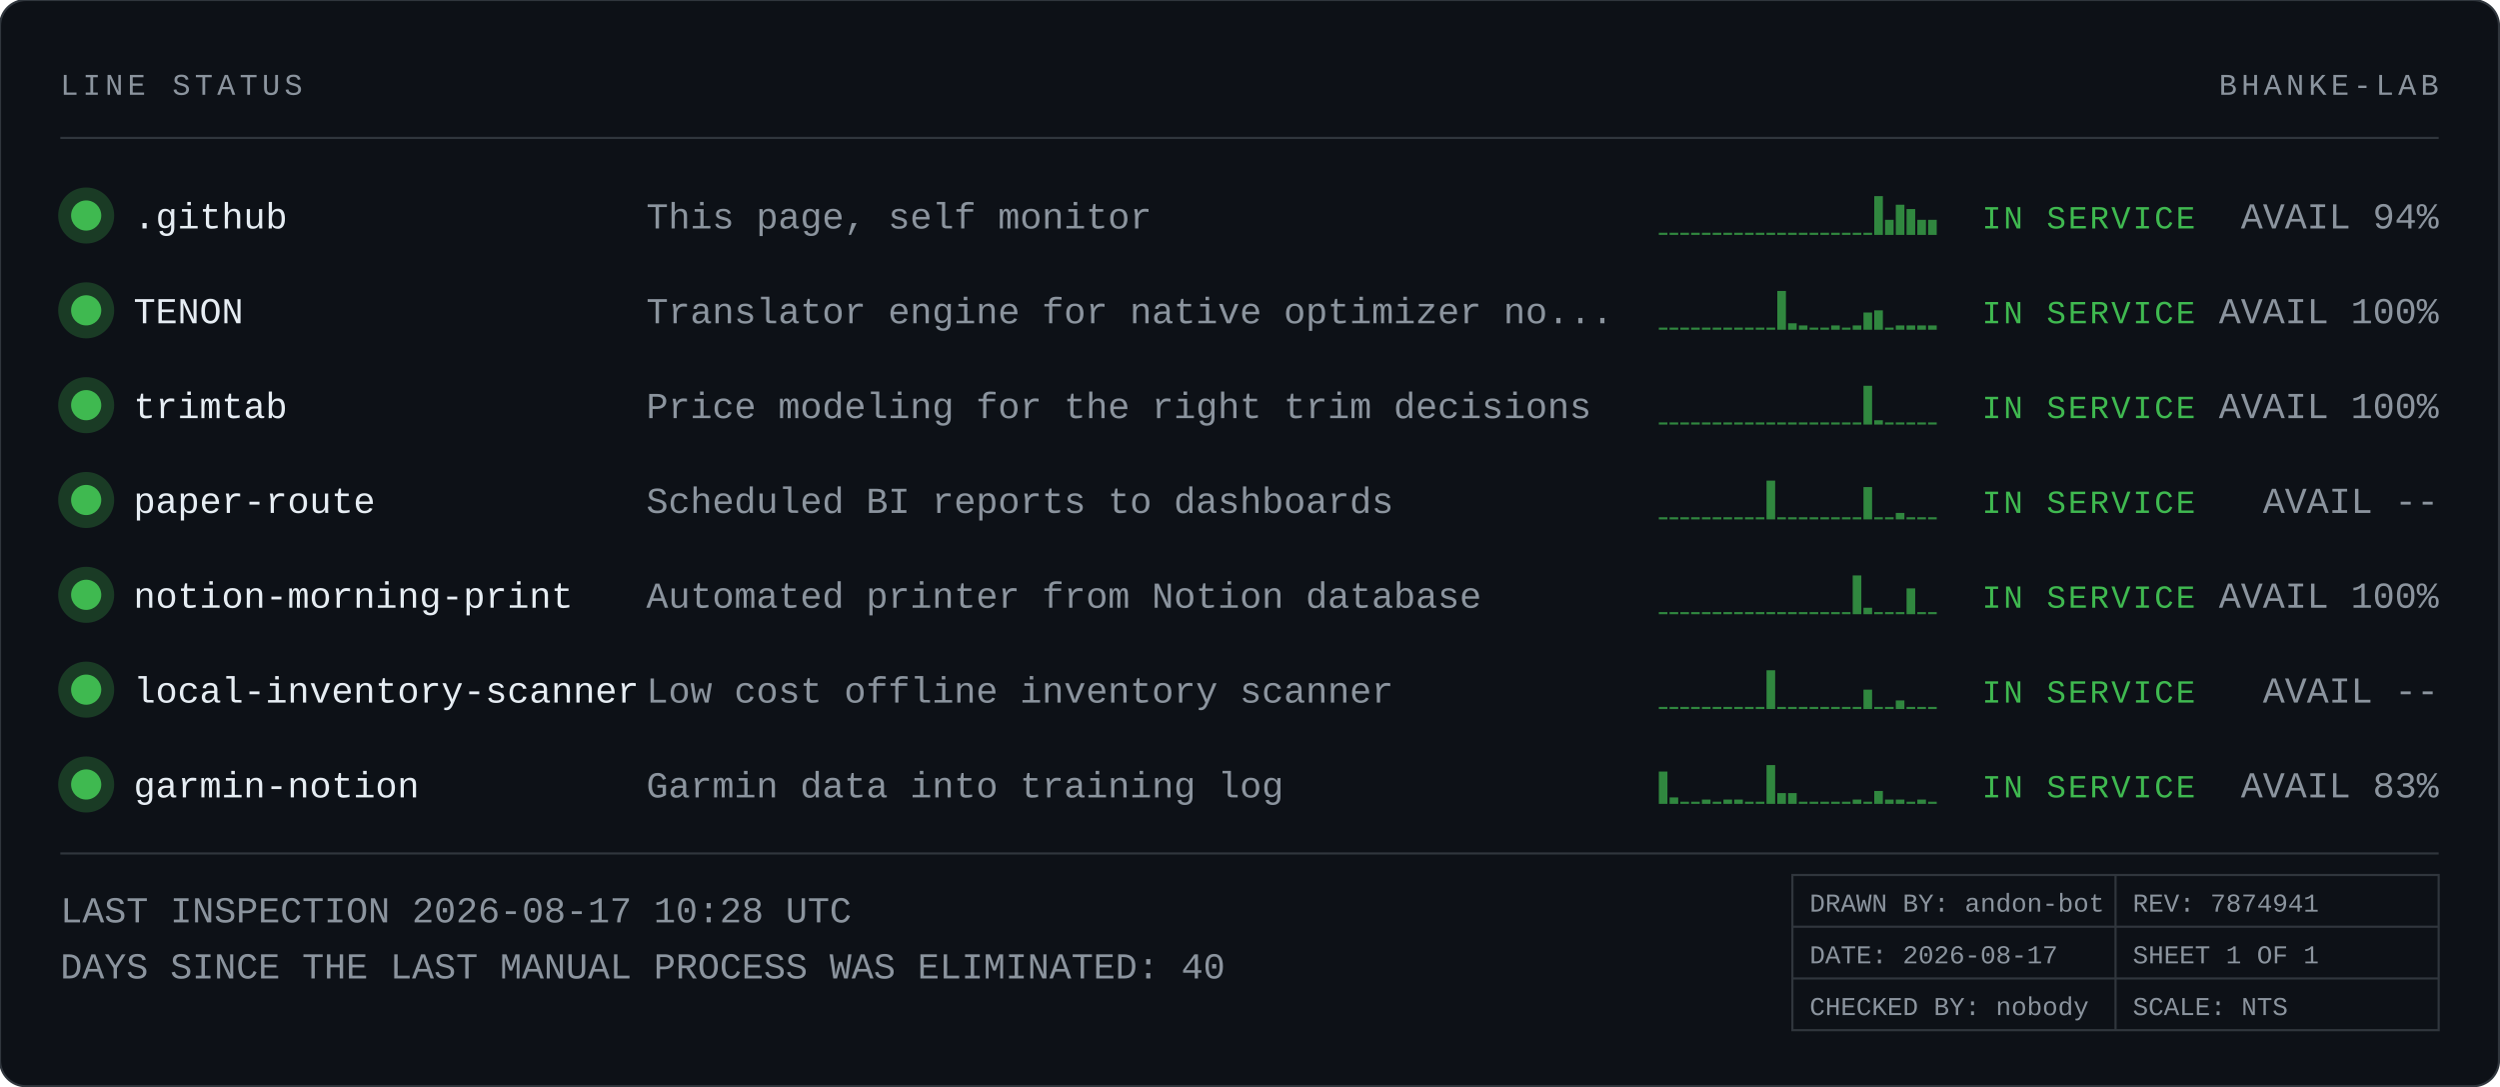
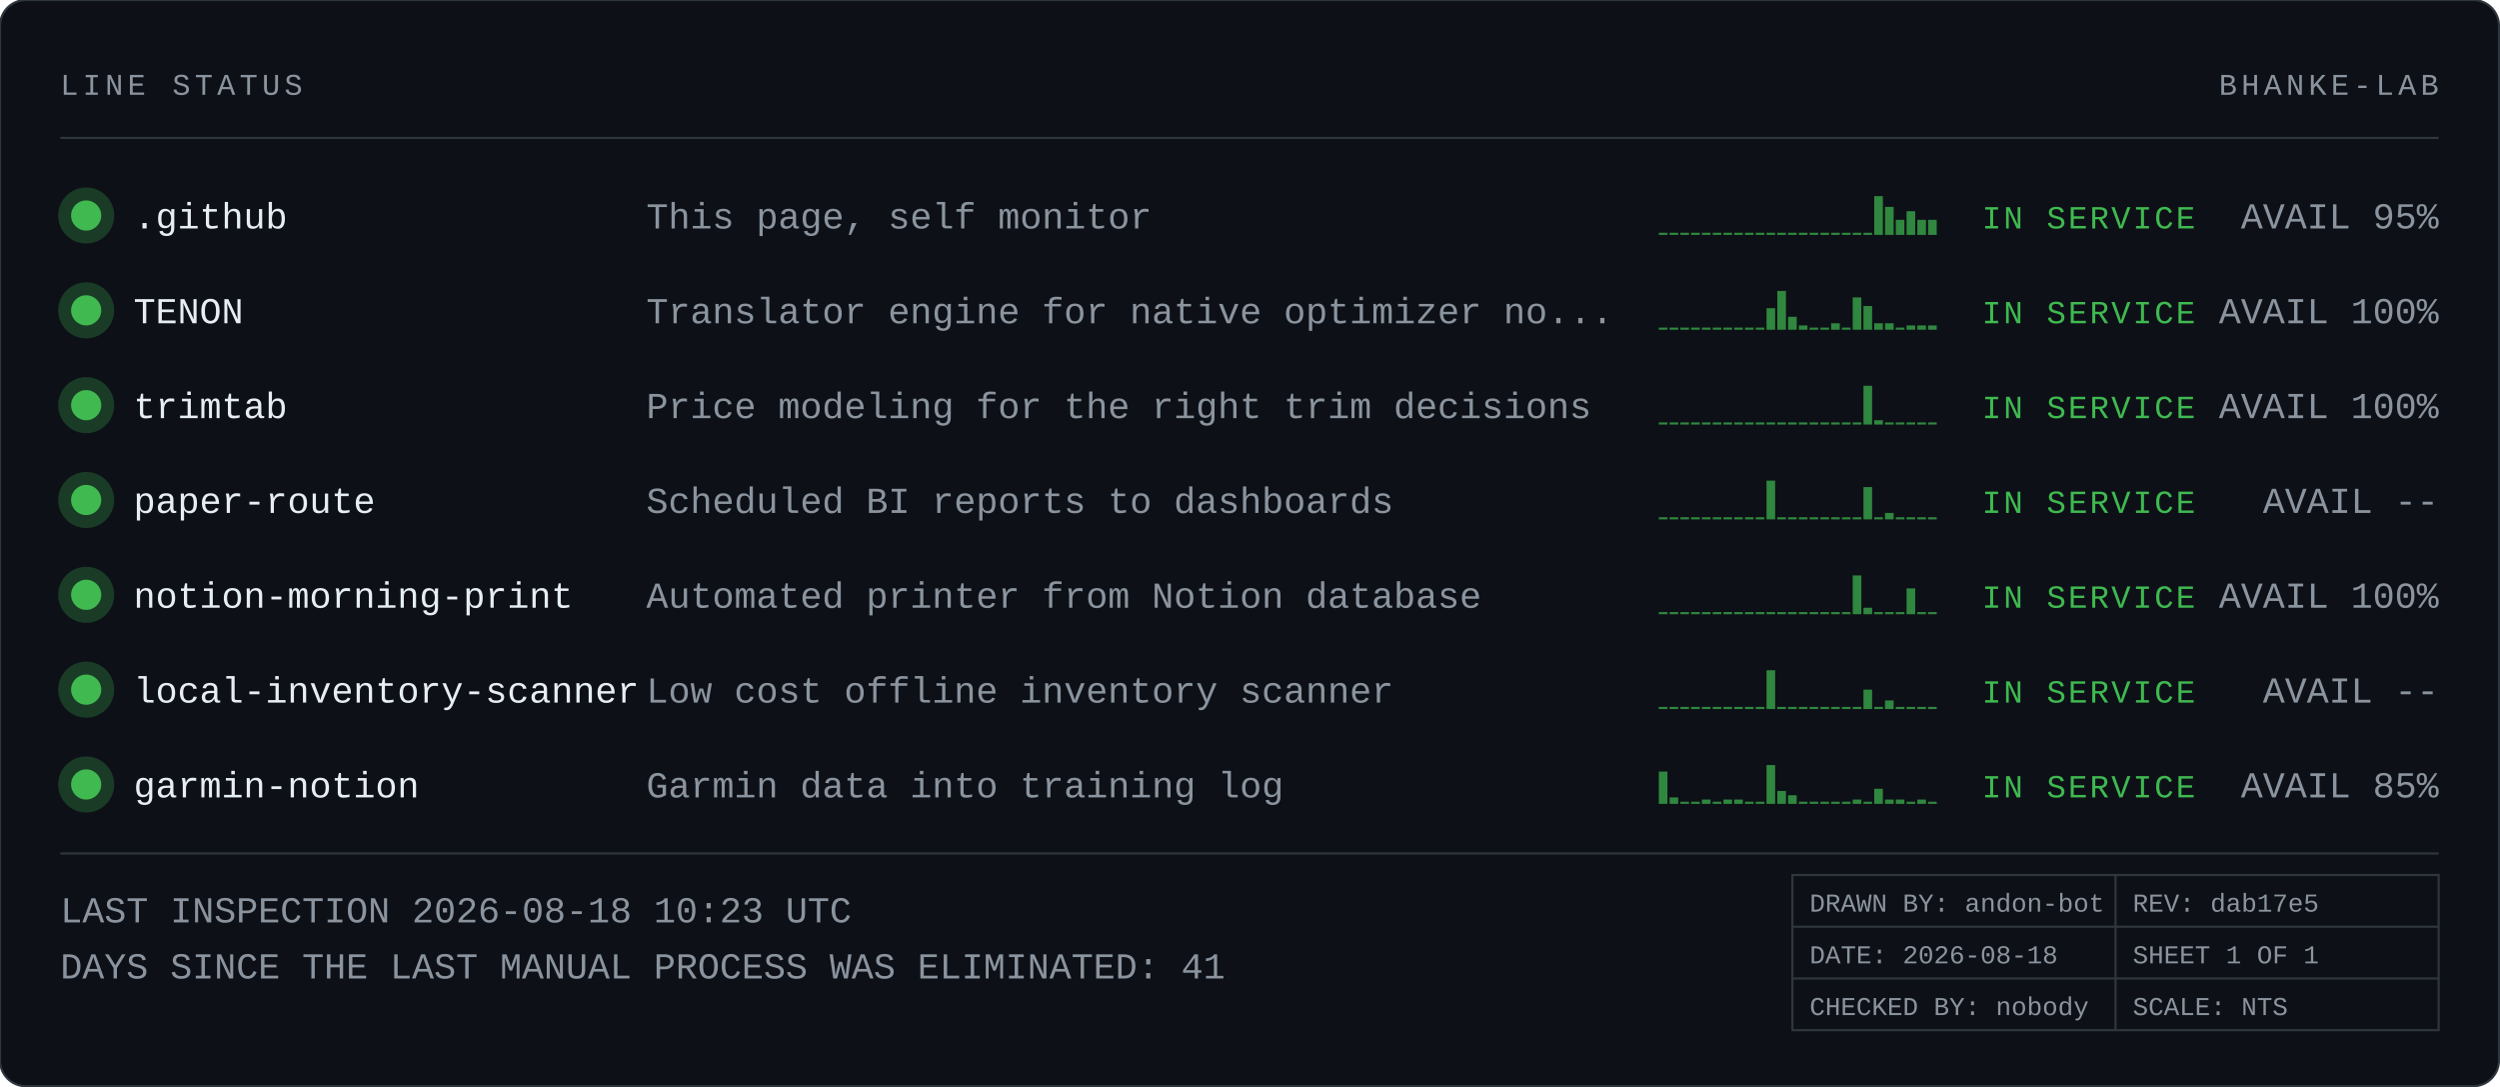
<svg xmlns="http://www.w3.org/2000/svg" width="1160" height="504" viewBox="0 0 1160 504" role="img" aria-label="Andon board">
  <style>
text { font-family: Consolas, 'Courier New', monospace; font-size: 17px; }
.hd { fill: #8b949e; font-size: 14px; letter-spacing: 2px; }
.name { fill: #e6edf3; }
.dim { fill: #8b949e; }
.st { font-size: 15px; letter-spacing: 1px; }
.tb { fill: #8b949e; font-size: 12px; }
</style>
  <rect x="0" y="0" width="1160" height="504" rx="12" fill="#0d1117" stroke="#30363d" />
  <text x="28" y="44" class="hd">LINE STATUS</text>
  <text x="1132" y="44" class="hd" text-anchor="end">BHANKE-LAB</text>
  <line x1="28" y1="64" x2="1132" y2="64" stroke="#30363d" />
  <circle cx="40" cy="100" r="13" fill="#3fb950" opacity="0.25" />
  <circle cx="40" cy="100" r="7" fill="#3fb950" />
  <text x="62" y="106" class="name">.github</text>
  <text x="300" y="106" class="dim">This page, self monitor</text>
  <rect x="770" y="108" width="4" height="1" fill="#3fb950" opacity="0.7" />
  <rect x="775" y="108" width="4" height="1" fill="#3fb950" opacity="0.7" />
  <rect x="780" y="108" width="4" height="1" fill="#3fb950" opacity="0.7" />
  <rect x="785" y="108" width="4" height="1" fill="#3fb950" opacity="0.7" />
  <rect x="790" y="108" width="4" height="1" fill="#3fb950" opacity="0.7" />
  <rect x="795" y="108" width="4" height="1" fill="#3fb950" opacity="0.7" />
  <rect x="800" y="108" width="4" height="1" fill="#3fb950" opacity="0.7" />
  <rect x="805" y="108" width="4" height="1" fill="#3fb950" opacity="0.7" />
  <rect x="810" y="108" width="4" height="1" fill="#3fb950" opacity="0.7" />
  <rect x="815" y="108" width="4" height="1" fill="#3fb950" opacity="0.7" />
  <rect x="820" y="108" width="4" height="1" fill="#3fb950" opacity="0.7" />
  <rect x="825" y="108" width="4" height="1" fill="#3fb950" opacity="0.7" />
  <rect x="830" y="108" width="4" height="1" fill="#3fb950" opacity="0.7" />
  <rect x="835" y="108" width="4" height="1" fill="#3fb950" opacity="0.7" />
  <rect x="840" y="108" width="4" height="1" fill="#3fb950" opacity="0.7" />
  <rect x="845" y="108" width="4" height="1" fill="#3fb950" opacity="0.7" />
  <rect x="850" y="108" width="4" height="1" fill="#3fb950" opacity="0.7" />
  <rect x="855" y="108" width="4" height="1" fill="#3fb950" opacity="0.7" />
  <rect x="860" y="108" width="4" height="1" fill="#3fb950" opacity="0.7" />
  <rect x="865" y="108" width="4" height="1" fill="#3fb950" opacity="0.7" />
  <rect x="870" y="91" width="4" height="18" fill="#3fb950" opacity="0.7" />
-   <rect x="875" y="102" width="4" height="7" fill="#3fb950" opacity="0.7" />
-   <rect x="880" y="95" width="4" height="14" fill="#3fb950" opacity="0.7" />
-   <rect x="885" y="97" width="4" height="12" fill="#3fb950" opacity="0.7" />
+   <rect x="875" y="96" width="4" height="13" fill="#3fb950" opacity="0.7" />
+   <rect x="880" y="102" width="4" height="7" fill="#3fb950" opacity="0.7" />
+   <rect x="885" y="98" width="4" height="11" fill="#3fb950" opacity="0.7" />
  <rect x="890" y="102" width="4" height="7" fill="#3fb950" opacity="0.7" />
  <rect x="895" y="102" width="4" height="7" fill="#3fb950" opacity="0.7" />
  <text x="920" y="106" class="st" fill="#3fb950">IN SERVICE</text>
-   <text x="1132" y="106" class="dim" text-anchor="end">AVAIL 94%</text>
+   <text x="1132" y="106" class="dim" text-anchor="end">AVAIL 95%</text>
  <circle cx="40" cy="144" r="13" fill="#3fb950" opacity="0.25" />
  <circle cx="40" cy="144" r="7" fill="#3fb950" />
  <text x="62" y="150" class="name">TENON</text>
  <text x="300" y="150" class="dim">Translator engine for native optimizer no...</text>
  <rect x="770" y="152" width="4" height="1" fill="#3fb950" opacity="0.7" />
  <rect x="775" y="152" width="4" height="1" fill="#3fb950" opacity="0.7" />
  <rect x="780" y="152" width="4" height="1" fill="#3fb950" opacity="0.7" />
  <rect x="785" y="152" width="4" height="1" fill="#3fb950" opacity="0.7" />
  <rect x="790" y="152" width="4" height="1" fill="#3fb950" opacity="0.7" />
  <rect x="795" y="152" width="4" height="1" fill="#3fb950" opacity="0.7" />
  <rect x="800" y="152" width="4" height="1" fill="#3fb950" opacity="0.7" />
  <rect x="805" y="152" width="4" height="1" fill="#3fb950" opacity="0.7" />
  <rect x="810" y="152" width="4" height="1" fill="#3fb950" opacity="0.7" />
  <rect x="815" y="152" width="4" height="1" fill="#3fb950" opacity="0.7" />
-   <rect x="820" y="152" width="4" height="1" fill="#3fb950" opacity="0.7" />
+   <rect x="820" y="143" width="4" height="10" fill="#3fb950" opacity="0.7" />
  <rect x="825" y="135" width="4" height="18" fill="#3fb950" opacity="0.7" />
-   <rect x="830" y="150" width="4" height="3" fill="#3fb950" opacity="0.7" />
+   <rect x="830" y="147" width="4" height="6" fill="#3fb950" opacity="0.7" />
  <rect x="835" y="151" width="4" height="2" fill="#3fb950" opacity="0.7" />
  <rect x="840" y="152" width="4" height="1" fill="#3fb950" opacity="0.7" />
  <rect x="845" y="152" width="4" height="1" fill="#3fb950" opacity="0.7" />
-   <rect x="850" y="151" width="4" height="2" fill="#3fb950" opacity="0.7" />
+   <rect x="850" y="150" width="4" height="3" fill="#3fb950" opacity="0.7" />
  <rect x="855" y="152" width="4" height="1" fill="#3fb950" opacity="0.7" />
-   <rect x="860" y="151" width="4" height="2" fill="#3fb950" opacity="0.7" />
-   <rect x="865" y="145" width="4" height="8" fill="#3fb950" opacity="0.7" />
-   <rect x="870" y="144" width="4" height="9" fill="#3fb950" opacity="0.7" />
-   <rect x="875" y="152" width="4" height="1" fill="#3fb950" opacity="0.7" />
-   <rect x="880" y="151" width="4" height="2" fill="#3fb950" opacity="0.7" />
+   <rect x="860" y="138" width="4" height="15" fill="#3fb950" opacity="0.7" />
+   <rect x="865" y="142" width="4" height="11" fill="#3fb950" opacity="0.7" />
+   <rect x="870" y="150" width="4" height="3" fill="#3fb950" opacity="0.7" />
+   <rect x="875" y="150" width="4" height="3" fill="#3fb950" opacity="0.7" />
+   <rect x="880" y="152" width="4" height="1" fill="#3fb950" opacity="0.7" />
  <rect x="885" y="151" width="4" height="2" fill="#3fb950" opacity="0.7" />
  <rect x="890" y="151" width="4" height="2" fill="#3fb950" opacity="0.7" />
  <rect x="895" y="151" width="4" height="2" fill="#3fb950" opacity="0.7" />
  <text x="920" y="150" class="st" fill="#3fb950">IN SERVICE</text>
  <text x="1132" y="150" class="dim" text-anchor="end">AVAIL 100%</text>
  <circle cx="40" cy="188" r="13" fill="#3fb950" opacity="0.25" />
  <circle cx="40" cy="188" r="7" fill="#3fb950" />
  <text x="62" y="194" class="name">trimtab</text>
  <text x="300" y="194" class="dim">Price modeling for the right trim decisions</text>
  <rect x="770" y="196" width="4" height="1" fill="#3fb950" opacity="0.7" />
  <rect x="775" y="196" width="4" height="1" fill="#3fb950" opacity="0.7" />
  <rect x="780" y="196" width="4" height="1" fill="#3fb950" opacity="0.7" />
  <rect x="785" y="196" width="4" height="1" fill="#3fb950" opacity="0.7" />
  <rect x="790" y="196" width="4" height="1" fill="#3fb950" opacity="0.7" />
  <rect x="795" y="196" width="4" height="1" fill="#3fb950" opacity="0.7" />
  <rect x="800" y="196" width="4" height="1" fill="#3fb950" opacity="0.7" />
  <rect x="805" y="196" width="4" height="1" fill="#3fb950" opacity="0.7" />
  <rect x="810" y="196" width="4" height="1" fill="#3fb950" opacity="0.7" />
  <rect x="815" y="196" width="4" height="1" fill="#3fb950" opacity="0.7" />
  <rect x="820" y="196" width="4" height="1" fill="#3fb950" opacity="0.7" />
  <rect x="825" y="196" width="4" height="1" fill="#3fb950" opacity="0.7" />
  <rect x="830" y="196" width="4" height="1" fill="#3fb950" opacity="0.7" />
  <rect x="835" y="196" width="4" height="1" fill="#3fb950" opacity="0.7" />
  <rect x="840" y="196" width="4" height="1" fill="#3fb950" opacity="0.7" />
  <rect x="845" y="196" width="4" height="1" fill="#3fb950" opacity="0.7" />
  <rect x="850" y="196" width="4" height="1" fill="#3fb950" opacity="0.7" />
  <rect x="855" y="196" width="4" height="1" fill="#3fb950" opacity="0.7" />
  <rect x="860" y="196" width="4" height="1" fill="#3fb950" opacity="0.7" />
  <rect x="865" y="179" width="4" height="18" fill="#3fb950" opacity="0.7" />
  <rect x="870" y="195" width="4" height="2" fill="#3fb950" opacity="0.7" />
  <rect x="875" y="196" width="4" height="1" fill="#3fb950" opacity="0.7" />
  <rect x="880" y="196" width="4" height="1" fill="#3fb950" opacity="0.7" />
  <rect x="885" y="196" width="4" height="1" fill="#3fb950" opacity="0.7" />
  <rect x="890" y="196" width="4" height="1" fill="#3fb950" opacity="0.7" />
  <rect x="895" y="196" width="4" height="1" fill="#3fb950" opacity="0.7" />
  <text x="920" y="194" class="st" fill="#3fb950">IN SERVICE</text>
  <text x="1132" y="194" class="dim" text-anchor="end">AVAIL 100%</text>
  <circle cx="40" cy="232" r="13" fill="#3fb950" opacity="0.25" />
  <circle cx="40" cy="232" r="7" fill="#3fb950" />
  <text x="62" y="238" class="name">paper-route</text>
  <text x="300" y="238" class="dim">Scheduled BI reports to dashboards</text>
  <rect x="770" y="240" width="4" height="1" fill="#3fb950" opacity="0.7" />
  <rect x="775" y="240" width="4" height="1" fill="#3fb950" opacity="0.7" />
  <rect x="780" y="240" width="4" height="1" fill="#3fb950" opacity="0.7" />
  <rect x="785" y="240" width="4" height="1" fill="#3fb950" opacity="0.7" />
  <rect x="790" y="240" width="4" height="1" fill="#3fb950" opacity="0.7" />
  <rect x="795" y="240" width="4" height="1" fill="#3fb950" opacity="0.7" />
  <rect x="800" y="240" width="4" height="1" fill="#3fb950" opacity="0.7" />
  <rect x="805" y="240" width="4" height="1" fill="#3fb950" opacity="0.7" />
  <rect x="810" y="240" width="4" height="1" fill="#3fb950" opacity="0.7" />
  <rect x="815" y="240" width="4" height="1" fill="#3fb950" opacity="0.7" />
  <rect x="820" y="223" width="4" height="18" fill="#3fb950" opacity="0.7" />
  <rect x="825" y="240" width="4" height="1" fill="#3fb950" opacity="0.7" />
  <rect x="830" y="240" width="4" height="1" fill="#3fb950" opacity="0.7" />
  <rect x="835" y="240" width="4" height="1" fill="#3fb950" opacity="0.7" />
  <rect x="840" y="240" width="4" height="1" fill="#3fb950" opacity="0.7" />
  <rect x="845" y="240" width="4" height="1" fill="#3fb950" opacity="0.7" />
  <rect x="850" y="240" width="4" height="1" fill="#3fb950" opacity="0.7" />
  <rect x="855" y="240" width="4" height="1" fill="#3fb950" opacity="0.7" />
  <rect x="860" y="240" width="4" height="1" fill="#3fb950" opacity="0.7" />
  <rect x="865" y="226" width="4" height="15" fill="#3fb950" opacity="0.7" />
  <rect x="870" y="240" width="4" height="1" fill="#3fb950" opacity="0.7" />
-   <rect x="875" y="240" width="4" height="1" fill="#3fb950" opacity="0.7" />
-   <rect x="880" y="238" width="4" height="3" fill="#3fb950" opacity="0.7" />
+   <rect x="875" y="238" width="4" height="3" fill="#3fb950" opacity="0.7" />
+   <rect x="880" y="240" width="4" height="1" fill="#3fb950" opacity="0.7" />
  <rect x="885" y="240" width="4" height="1" fill="#3fb950" opacity="0.7" />
  <rect x="890" y="240" width="4" height="1" fill="#3fb950" opacity="0.7" />
  <rect x="895" y="240" width="4" height="1" fill="#3fb950" opacity="0.7" />
  <text x="920" y="238" class="st" fill="#3fb950">IN SERVICE</text>
  <text x="1132" y="238" class="dim" text-anchor="end">AVAIL --</text>
  <circle cx="40" cy="276" r="13" fill="#3fb950" opacity="0.25" />
  <circle cx="40" cy="276" r="7" fill="#3fb950" />
  <text x="62" y="282" class="name">notion-morning-print</text>
  <text x="300" y="282" class="dim">Automated printer from Notion database</text>
  <rect x="770" y="284" width="4" height="1" fill="#3fb950" opacity="0.7" />
  <rect x="775" y="284" width="4" height="1" fill="#3fb950" opacity="0.7" />
  <rect x="780" y="284" width="4" height="1" fill="#3fb950" opacity="0.7" />
  <rect x="785" y="284" width="4" height="1" fill="#3fb950" opacity="0.7" />
  <rect x="790" y="284" width="4" height="1" fill="#3fb950" opacity="0.7" />
  <rect x="795" y="284" width="4" height="1" fill="#3fb950" opacity="0.7" />
  <rect x="800" y="284" width="4" height="1" fill="#3fb950" opacity="0.7" />
  <rect x="805" y="284" width="4" height="1" fill="#3fb950" opacity="0.7" />
  <rect x="810" y="284" width="4" height="1" fill="#3fb950" opacity="0.7" />
  <rect x="815" y="284" width="4" height="1" fill="#3fb950" opacity="0.7" />
  <rect x="820" y="284" width="4" height="1" fill="#3fb950" opacity="0.7" />
  <rect x="825" y="284" width="4" height="1" fill="#3fb950" opacity="0.7" />
  <rect x="830" y="284" width="4" height="1" fill="#3fb950" opacity="0.7" />
  <rect x="835" y="284" width="4" height="1" fill="#3fb950" opacity="0.7" />
  <rect x="840" y="284" width="4" height="1" fill="#3fb950" opacity="0.7" />
  <rect x="845" y="284" width="4" height="1" fill="#3fb950" opacity="0.7" />
  <rect x="850" y="284" width="4" height="1" fill="#3fb950" opacity="0.7" />
  <rect x="855" y="284" width="4" height="1" fill="#3fb950" opacity="0.7" />
  <rect x="860" y="267" width="4" height="18" fill="#3fb950" opacity="0.7" />
  <rect x="865" y="282" width="4" height="3" fill="#3fb950" opacity="0.7" />
  <rect x="870" y="284" width="4" height="1" fill="#3fb950" opacity="0.7" />
  <rect x="875" y="284" width="4" height="1" fill="#3fb950" opacity="0.7" />
  <rect x="880" y="284" width="4" height="1" fill="#3fb950" opacity="0.7" />
  <rect x="885" y="273" width="4" height="12" fill="#3fb950" opacity="0.7" />
  <rect x="890" y="284" width="4" height="1" fill="#3fb950" opacity="0.7" />
  <rect x="895" y="284" width="4" height="1" fill="#3fb950" opacity="0.7" />
  <text x="920" y="282" class="st" fill="#3fb950">IN SERVICE</text>
  <text x="1132" y="282" class="dim" text-anchor="end">AVAIL 100%</text>
  <circle cx="40" cy="320" r="13" fill="#3fb950" opacity="0.25" />
  <circle cx="40" cy="320" r="7" fill="#3fb950" />
  <text x="62" y="326" class="name">local-inventory-scanner</text>
  <text x="300" y="326" class="dim">Low cost offline inventory scanner</text>
  <rect x="770" y="328" width="4" height="1" fill="#3fb950" opacity="0.7" />
  <rect x="775" y="328" width="4" height="1" fill="#3fb950" opacity="0.7" />
  <rect x="780" y="328" width="4" height="1" fill="#3fb950" opacity="0.7" />
  <rect x="785" y="328" width="4" height="1" fill="#3fb950" opacity="0.7" />
  <rect x="790" y="328" width="4" height="1" fill="#3fb950" opacity="0.7" />
  <rect x="795" y="328" width="4" height="1" fill="#3fb950" opacity="0.7" />
  <rect x="800" y="328" width="4" height="1" fill="#3fb950" opacity="0.7" />
  <rect x="805" y="328" width="4" height="1" fill="#3fb950" opacity="0.7" />
  <rect x="810" y="328" width="4" height="1" fill="#3fb950" opacity="0.7" />
  <rect x="815" y="328" width="4" height="1" fill="#3fb950" opacity="0.7" />
  <rect x="820" y="311" width="4" height="18" fill="#3fb950" opacity="0.7" />
  <rect x="825" y="328" width="4" height="1" fill="#3fb950" opacity="0.7" />
  <rect x="830" y="328" width="4" height="1" fill="#3fb950" opacity="0.7" />
  <rect x="835" y="328" width="4" height="1" fill="#3fb950" opacity="0.7" />
  <rect x="840" y="328" width="4" height="1" fill="#3fb950" opacity="0.7" />
  <rect x="845" y="328" width="4" height="1" fill="#3fb950" opacity="0.7" />
  <rect x="850" y="328" width="4" height="1" fill="#3fb950" opacity="0.7" />
  <rect x="855" y="328" width="4" height="1" fill="#3fb950" opacity="0.7" />
  <rect x="860" y="328" width="4" height="1" fill="#3fb950" opacity="0.7" />
  <rect x="865" y="320" width="4" height="9" fill="#3fb950" opacity="0.7" />
  <rect x="870" y="328" width="4" height="1" fill="#3fb950" opacity="0.7" />
-   <rect x="875" y="328" width="4" height="1" fill="#3fb950" opacity="0.7" />
-   <rect x="880" y="325" width="4" height="4" fill="#3fb950" opacity="0.7" />
+   <rect x="875" y="325" width="4" height="4" fill="#3fb950" opacity="0.7" />
+   <rect x="880" y="328" width="4" height="1" fill="#3fb950" opacity="0.7" />
  <rect x="885" y="328" width="4" height="1" fill="#3fb950" opacity="0.7" />
  <rect x="890" y="328" width="4" height="1" fill="#3fb950" opacity="0.7" />
  <rect x="895" y="328" width="4" height="1" fill="#3fb950" opacity="0.7" />
  <text x="920" y="326" class="st" fill="#3fb950">IN SERVICE</text>
  <text x="1132" y="326" class="dim" text-anchor="end">AVAIL --</text>
  <circle cx="40" cy="364" r="13" fill="#3fb950" opacity="0.25" />
  <circle cx="40" cy="364" r="7" fill="#3fb950" />
  <text x="62" y="370" class="name">garmin-notion</text>
  <text x="300" y="370" class="dim">Garmin data into training log</text>
  <rect x="770" y="358" width="4" height="15" fill="#3fb950" opacity="0.7" />
  <rect x="775" y="370" width="4" height="3" fill="#3fb950" opacity="0.7" />
  <rect x="780" y="372" width="4" height="1" fill="#3fb950" opacity="0.7" />
  <rect x="785" y="372" width="4" height="1" fill="#3fb950" opacity="0.7" />
  <rect x="790" y="371" width="4" height="2" fill="#3fb950" opacity="0.7" />
  <rect x="795" y="372" width="4" height="1" fill="#3fb950" opacity="0.7" />
  <rect x="800" y="371" width="4" height="2" fill="#3fb950" opacity="0.7" />
  <rect x="805" y="371" width="4" height="2" fill="#3fb950" opacity="0.7" />
  <rect x="810" y="372" width="4" height="1" fill="#3fb950" opacity="0.7" />
  <rect x="815" y="372" width="4" height="1" fill="#3fb950" opacity="0.7" />
  <rect x="820" y="355" width="4" height="18" fill="#3fb950" opacity="0.7" />
-   <rect x="825" y="368" width="4" height="5" fill="#3fb950" opacity="0.7" />
-   <rect x="830" y="368" width="4" height="5" fill="#3fb950" opacity="0.7" />
+   <rect x="825" y="367" width="4" height="6" fill="#3fb950" opacity="0.7" />
+   <rect x="830" y="369" width="4" height="4" fill="#3fb950" opacity="0.7" />
  <rect x="835" y="372" width="4" height="1" fill="#3fb950" opacity="0.7" />
  <rect x="840" y="372" width="4" height="1" fill="#3fb950" opacity="0.7" />
  <rect x="845" y="372" width="4" height="1" fill="#3fb950" opacity="0.7" />
  <rect x="850" y="372" width="4" height="1" fill="#3fb950" opacity="0.7" />
  <rect x="855" y="372" width="4" height="1" fill="#3fb950" opacity="0.7" />
  <rect x="860" y="371" width="4" height="2" fill="#3fb950" opacity="0.7" />
  <rect x="865" y="372" width="4" height="1" fill="#3fb950" opacity="0.7" />
-   <rect x="870" y="367" width="4" height="6" fill="#3fb950" opacity="0.7" />
+   <rect x="870" y="366" width="4" height="7" fill="#3fb950" opacity="0.7" />
  <rect x="875" y="371" width="4" height="2" fill="#3fb950" opacity="0.7" />
  <rect x="880" y="371" width="4" height="2" fill="#3fb950" opacity="0.7" />
  <rect x="885" y="372" width="4" height="1" fill="#3fb950" opacity="0.7" />
  <rect x="890" y="371" width="4" height="2" fill="#3fb950" opacity="0.7" />
  <rect x="895" y="372" width="4" height="1" fill="#3fb950" opacity="0.7" />
  <text x="920" y="370" class="st" fill="#3fb950">IN SERVICE</text>
-   <text x="1132" y="370" class="dim" text-anchor="end">AVAIL 83%</text>
+   <text x="1132" y="370" class="dim" text-anchor="end">AVAIL 85%</text>
  <line x1="28" y1="396" x2="1132" y2="396" stroke="#30363d" />
-   <text x="28" y="428" class="dim">LAST INSPECTION 2026-08-17 10:28 UTC</text>
-   <text x="28" y="454" class="dim">DAYS SINCE THE LAST MANUAL PROCESS WAS ELIMINATED: 40</text>
+   <text x="28" y="428" class="dim">LAST INSPECTION 2026-08-18 10:23 UTC</text>
+   <text x="28" y="454" class="dim">DAYS SINCE THE LAST MANUAL PROCESS WAS ELIMINATED: 41</text>
  <rect x="832" y="406" width="300" height="72" fill="none" stroke="#30363d" />
  <line x1="832" y1="430" x2="1132" y2="430" stroke="#30363d" />
  <line x1="832" y1="454" x2="1132" y2="454" stroke="#30363d" />
  <line x1="982" y1="406" x2="982" y2="478" stroke="#30363d" />
  <text x="840" y="423" class="tb">DRAWN BY: andon-bot</text>
-   <text x="990" y="423" class="tb">REV: 7874941</text>
-   <text x="840" y="447" class="tb">DATE: 2026-08-17</text>
+   <text x="990" y="423" class="tb">REV: dab17e5</text>
+   <text x="840" y="447" class="tb">DATE: 2026-08-18</text>
  <text x="990" y="447" class="tb">SHEET 1 OF 1</text>
  <text x="840" y="471" class="tb">CHECKED BY: nobody</text>
  <text x="990" y="471" class="tb">SCALE: NTS</text>
</svg>
